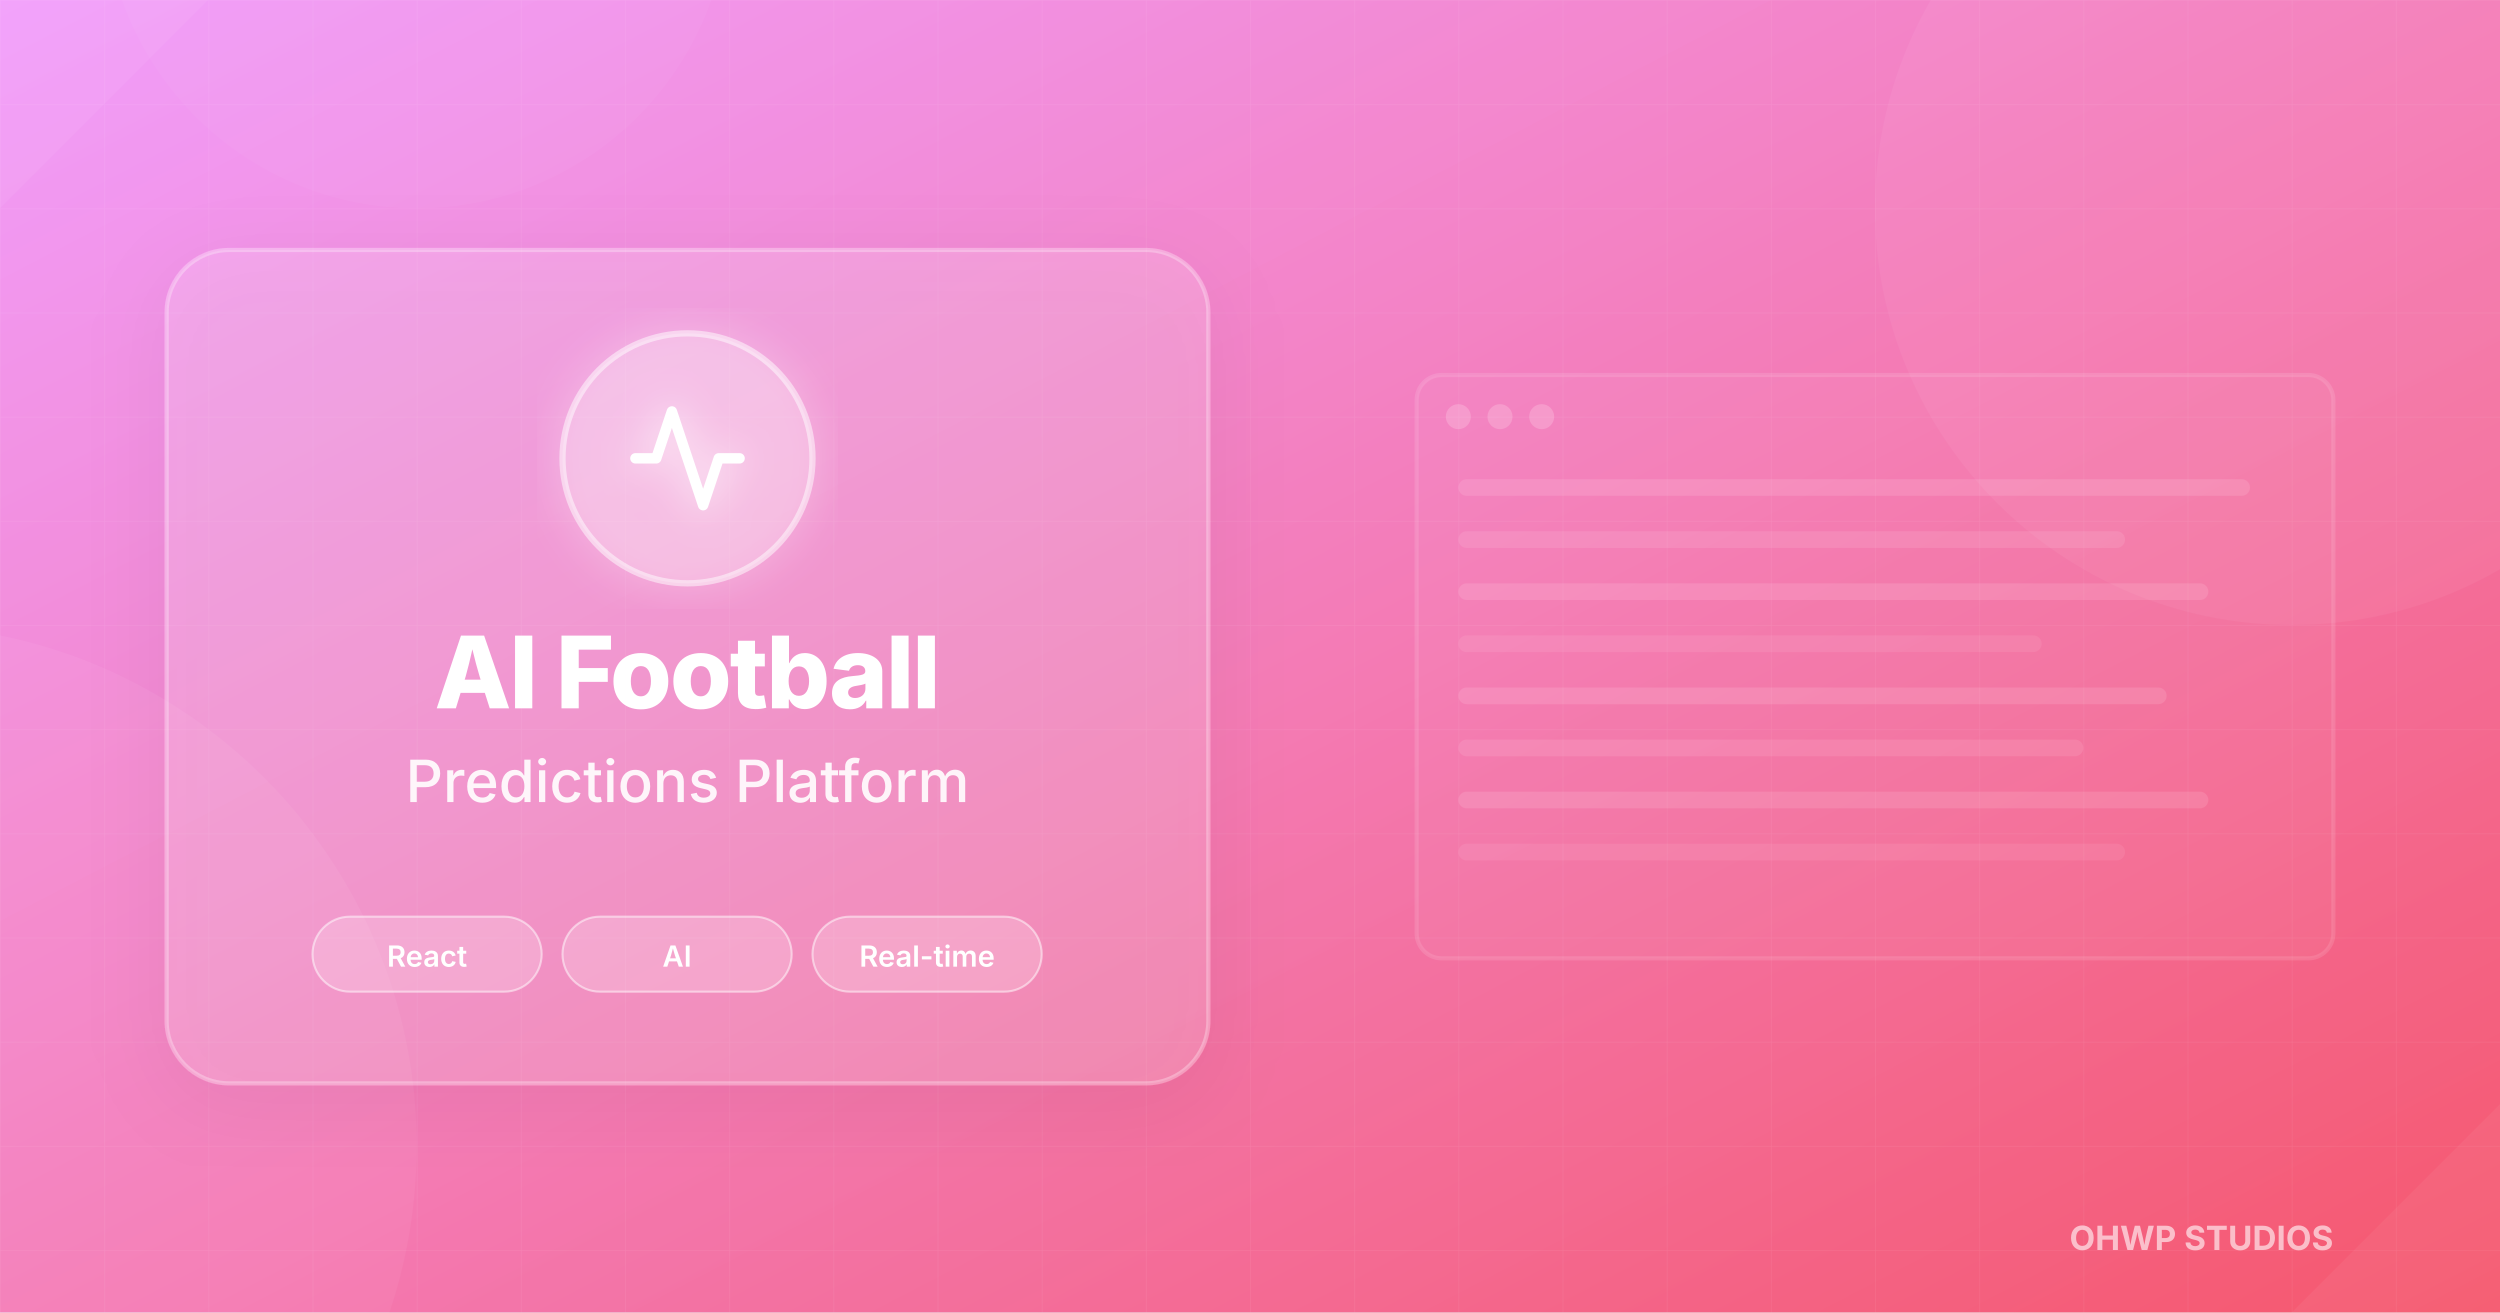
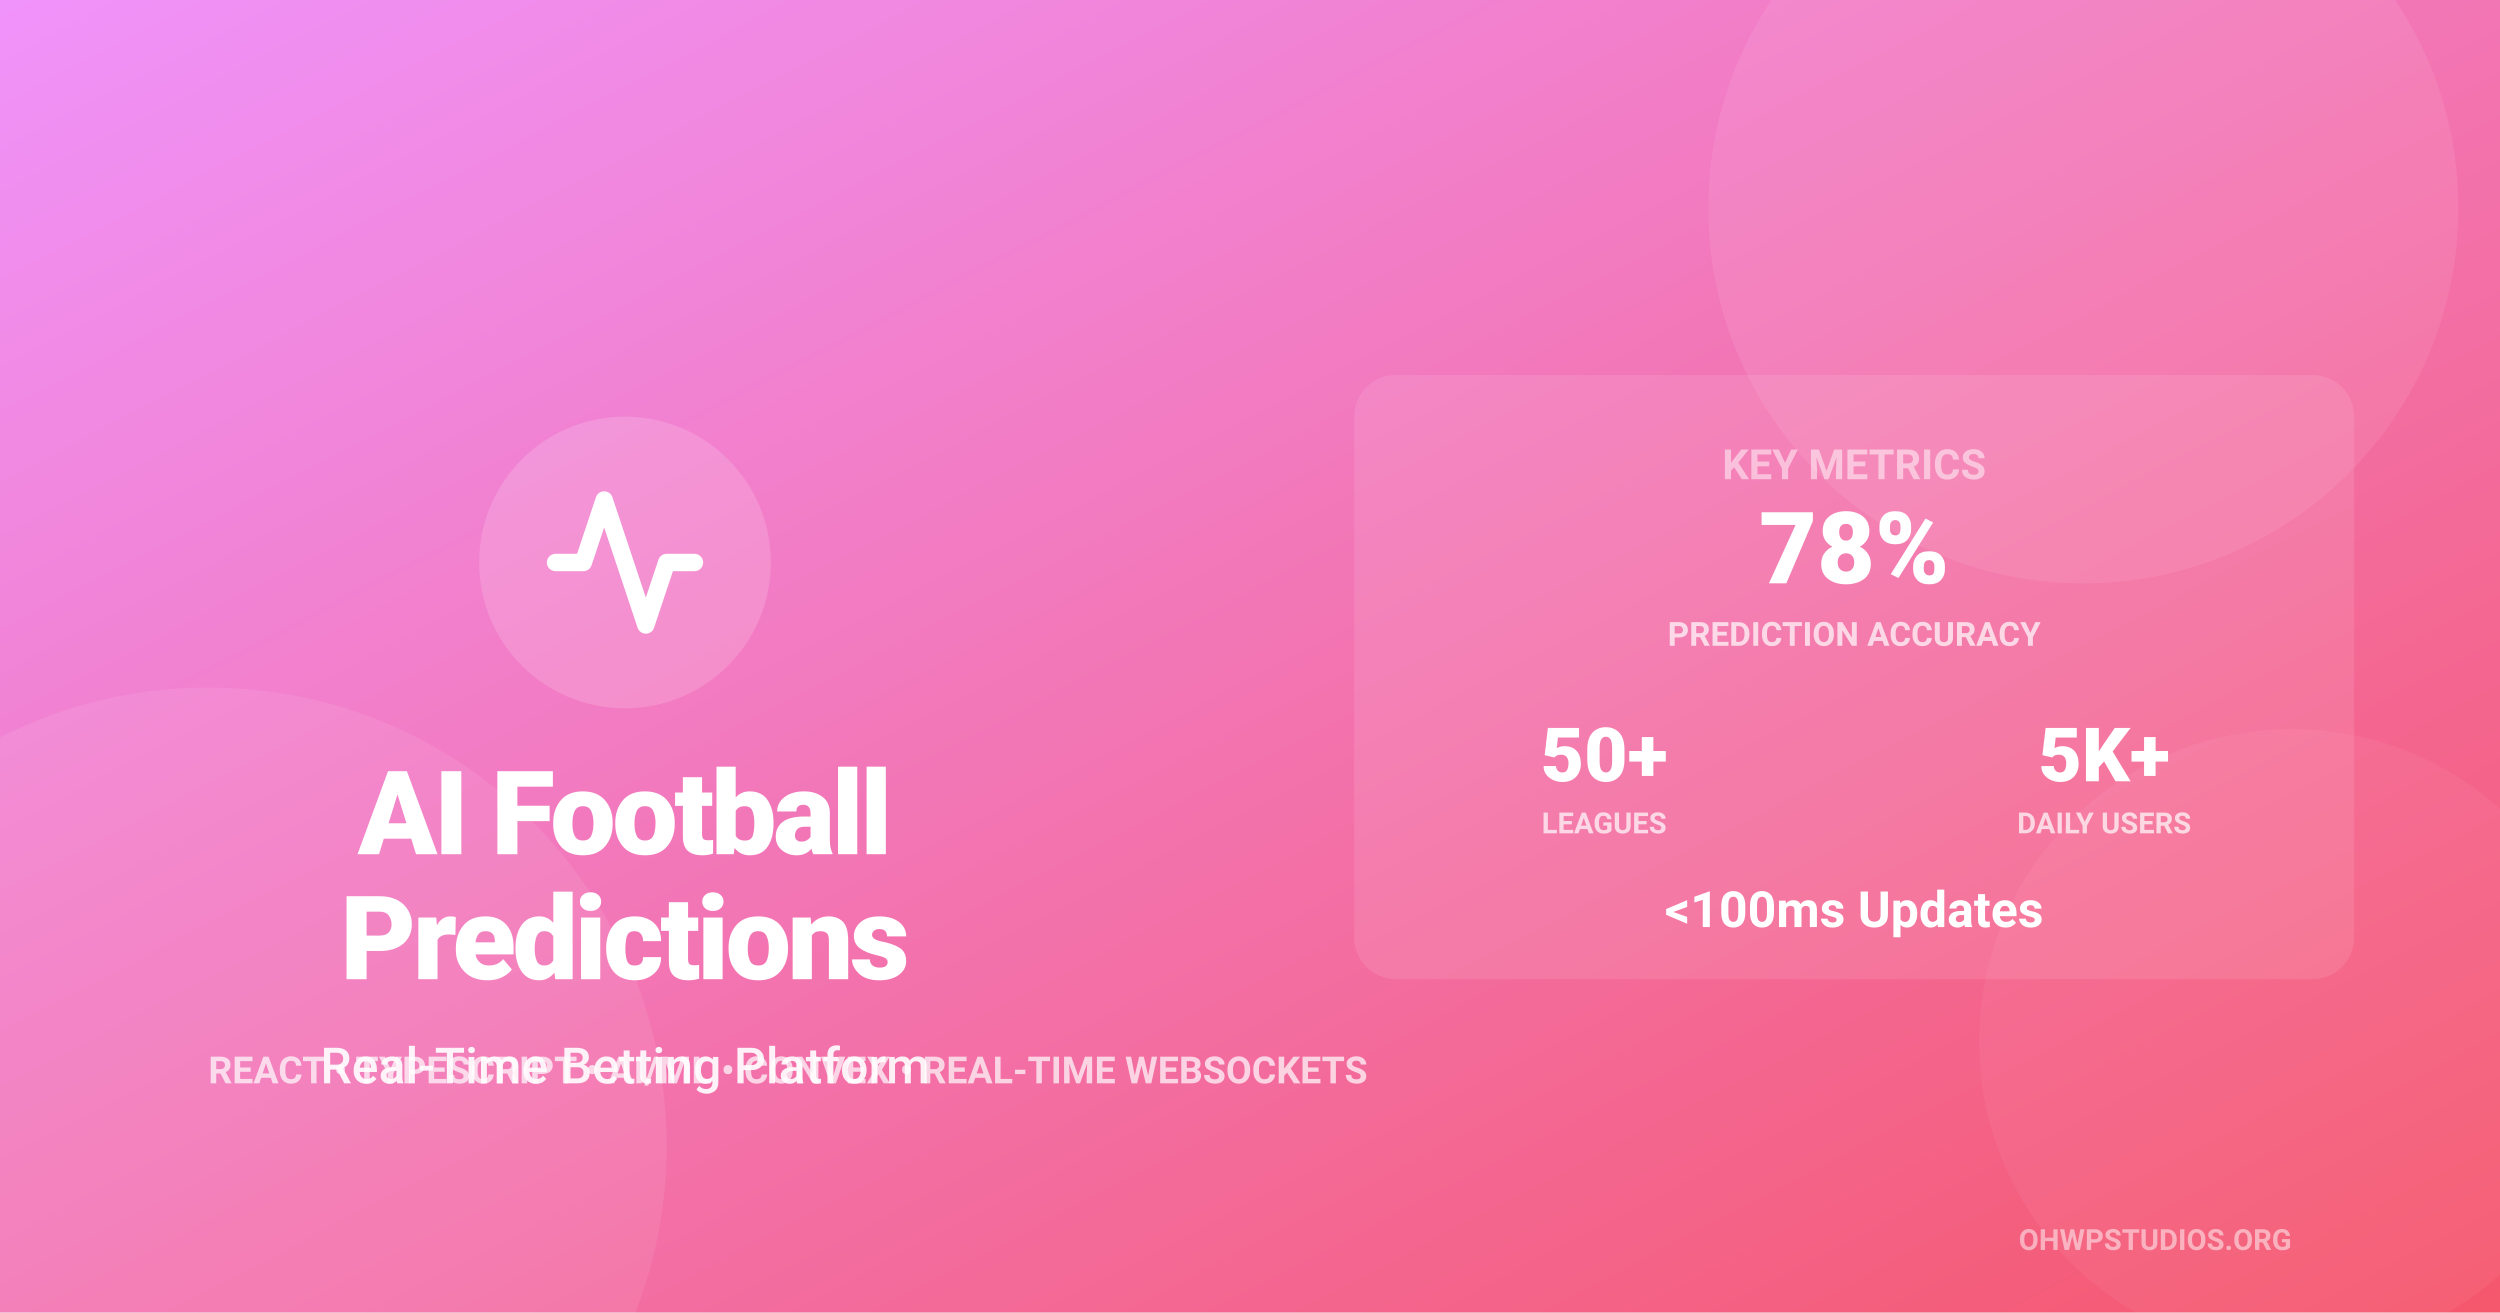
<svg xmlns="http://www.w3.org/2000/svg" width="1200" height="630" viewBox="0 0 1200 630">
  <defs>
-     <linearGradient id="bg-ai-football-predictions-platform" x1="0%" y1="0%" x2="100%" y2="100%">
+     <linearGradient id="bg" x1="0%" y1="0%" x2="100%" y2="100%">
      <stop offset="0%" style="stop-color:#f093fb;stop-opacity:1" />
      <stop offset="100%" style="stop-color:#f5576c;stop-opacity:1" />
    </linearGradient>
-     <linearGradient id="overlay-ai-football-predictions-platform" x1="0%" y1="0%" x2="100%" y2="100%">
-       <stop offset="0%" style="stop-color:#ffffff;stop-opacity:0.1" />
-       <stop offset="100%" style="stop-color:#ffffff;stop-opacity:0" />
-     </linearGradient>
-     <filter id="glow">
-       <feGaussianBlur stdDeviation="10" result="coloredBlur" />
-       <feMerge>
-         <feMergeNode in="coloredBlur" />
-         <feMergeNode in="SourceGraphic" />
-       </feMerge>
-     </filter>
-     <filter id="shadow">
-       <feDropShadow dx="0" dy="10" stdDeviation="20" flood-opacity="0.3" />
-     </filter>
  </defs>
-   <rect width="1200" height="630" fill="url(#bg-ai-football-predictions-platform)" />
-   <rect width="1200" height="630" fill="url(#overlay-ai-football-predictions-platform)" />
-   <circle cx="1100" cy="100" r="200" fill="white" opacity="0.05" />
-   <circle cx="-50" cy="550" r="250" fill="white" opacity="0.05" />
-   <circle cx="200" cy="-50" r="150" fill="white" opacity="0.03" />
-   <defs>
-     <pattern id="grid-ai-football-predictions-platform" width="50" height="50" patternUnits="userSpaceOnUse">
-       <path d="M 50 0 L 0 0 0 50" fill="none" stroke="white" stroke-width="0.5" opacity="0.1" />
-     </pattern>
-   </defs>
-   <rect width="1200" height="630" fill="url(#grid-ai-football-predictions-platform)" />
-   <g filter="url(#shadow)">
-     <rect x="80" y="120" width="500" height="400" rx="30" fill="white" opacity="0.15" />
-     <rect x="80" y="120" width="500" height="400" rx="30" fill="none" stroke="white" stroke-width="2" opacity="0.3" />
-   </g>
-   <g filter="url(#glow)">
-     <circle cx="330" cy="220" r="60" fill="white" opacity="0.2" />
-     <circle cx="330" cy="220" r="60" fill="none" stroke="white" stroke-width="3" opacity="0.5" />
-     <svg x="300" y="190" width="60" height="60" viewBox="0 0 24 24" fill="none" stroke="white" stroke-width="2" stroke-linecap="round" stroke-linejoin="round">
+   <rect width="1200" height="630" fill="url(#bg)" />
+   <circle cx="1000" cy="100" r="180" fill="white" opacity="0.08" />
+   <circle cx="100" cy="550" r="220" fill="white" opacity="0.08" />
+   <circle cx="1100" cy="500" r="150" fill="white" opacity="0.05" />
+   <g transform="translate(100, 150)">
+     <circle cx="200" cy="120" r="70" fill="white" opacity="0.15" />
+     <svg x="160" y="80" width="80" height="80" viewBox="0 0 24 24" fill="none" stroke="white" stroke-width="2.5" stroke-linecap="round" stroke-linejoin="round">
      <polyline points="22 12 18 12 15 21 9 3 6 12 2 12" />
    </svg>
+     <text x="200" y="260" font-family="-apple-system, BlinkMacSystemFont, 'Segoe UI', Roboto, sans-serif" font-size="56" font-weight="800" fill="white" text-anchor="middle" letter-spacing="-0.03em">
+       AI Football
+     </text>
+     <text x="200" y="320" font-family="-apple-system, BlinkMacSystemFont, 'Segoe UI', Roboto, sans-serif" font-size="56" font-weight="800" fill="white" text-anchor="middle" letter-spacing="-0.03em">
+       Predictions
+     </text>
+     <text x="200" y="370" font-family="-apple-system, BlinkMacSystemFont, 'Segoe UI', Roboto, sans-serif" font-size="24" font-weight="500" fill="white" opacity="0.9" text-anchor="middle">
+       Real-Time Betting Platform
+     </text>
  </g>
-   <text x="330" y="340" font-family="Inter, -apple-system, BlinkMacSystemFont, sans-serif" font-size="48" font-weight="800" fill="white" text-anchor="middle" letter-spacing="-0.02em">
-     AI Football
+   <g transform="translate(650, 180)">
+     <rect x="0" y="0" width="480" height="290" rx="20" fill="white" opacity="0.1" />
+     <text x="240" y="50" font-family="-apple-system, BlinkMacSystemFont, 'Segoe UI', Roboto, sans-serif" font-size="20" font-weight="700" fill="white" opacity="0.5" text-anchor="middle">
+       KEY METRICS
+     </text>
+     <text x="240" y="100" font-family="-apple-system, BlinkMacSystemFont, 'Segoe UI', Roboto, sans-serif" font-size="48" font-weight="800" fill="white" text-anchor="middle">
+       78%
+     </text>
+     <text x="240" y="130" font-family="-apple-system, BlinkMacSystemFont, 'Segoe UI', Roboto, sans-serif" font-size="16" font-weight="600" fill="white" opacity="0.7" text-anchor="middle">
+       PREDICTION ACCURACY
+     </text>
+     <text x="120" y="195" font-family="-apple-system, BlinkMacSystemFont, 'Segoe UI', Roboto, sans-serif" font-size="36" font-weight="800" fill="white" text-anchor="middle">
+       50+
+     </text>
+     <text x="120" y="220" font-family="-apple-system, BlinkMacSystemFont, 'Segoe UI', Roboto, sans-serif" font-size="14" font-weight="600" fill="white" opacity="0.7" text-anchor="middle">
+       LEAGUES
+     </text>
+     <text x="360" y="195" font-family="-apple-system, BlinkMacSystemFont, 'Segoe UI', Roboto, sans-serif" font-size="36" font-weight="800" fill="white" text-anchor="middle">
+       5K+
+     </text>
+     <text x="360" y="220" font-family="-apple-system, BlinkMacSystemFont, 'Segoe UI', Roboto, sans-serif" font-size="14" font-weight="600" fill="white" opacity="0.7" text-anchor="middle">
+       DAILY USERS
+     </text>
+     <text x="240" y="265" font-family="-apple-system, BlinkMacSystemFont, 'Segoe UI', Roboto, sans-serif" font-size="24" font-weight="700" fill="white" text-anchor="middle">
+       &lt;100ms Updates
+     </text>
+   </g>
+   <g transform="translate(100, 520)">
+     <text x="0" y="0" font-family="-apple-system, BlinkMacSystemFont, 'Segoe UI', Roboto, sans-serif" font-size="18" font-weight="600" fill="white" opacity="0.7">
+       REACT  •  TYPESCRIPT  •  AI/ML  •  CONVEX  •  REAL-TIME WEBSOCKETS
+     </text>
+   </g>
+   <text x="1100" y="600" font-family="-apple-system, BlinkMacSystemFont, 'Segoe UI', Roboto, sans-serif" font-size="14" font-weight="700" fill="white" opacity="0.5" text-anchor="end">
+     OHWPSTUDIOS.ORG
  </text>
-   <text x="330" y="385" font-family="Inter, -apple-system, BlinkMacSystemFont, sans-serif" font-size="28" font-weight="500" fill="white" opacity="0.9" text-anchor="middle">
-     Predictions Platform
-   </text>
-   <g transform="translate(150, 440)">
-     <g transform="translate(0, 0)">
-       <rect x="0" y="0" width="110" height="36" rx="18" fill="white" opacity="0.2" />
-       <rect x="0" y="0" width="110" height="36" rx="18" fill="none" stroke="white" stroke-width="1" opacity="0.5" />
-       <text x="55" y="24" font-family="Inter, sans-serif" font-size="14" font-weight="600" fill="white" text-anchor="middle">
-           React
-         </text>
-     </g>
-     <g transform="translate(120, 0)">
-       <rect x="0" y="0" width="110" height="36" rx="18" fill="white" opacity="0.2" />
-       <rect x="0" y="0" width="110" height="36" rx="18" fill="none" stroke="white" stroke-width="1" opacity="0.5" />
-       <text x="55" y="24" font-family="Inter, sans-serif" font-size="14" font-weight="600" fill="white" text-anchor="middle">
-           AI
-         </text>
-     </g>
-     <g transform="translate(240, 0)">
-       <rect x="0" y="0" width="110" height="36" rx="18" fill="white" opacity="0.2" />
-       <rect x="0" y="0" width="110" height="36" rx="18" fill="none" stroke="white" stroke-width="1" opacity="0.5" />
-       <text x="55" y="24" font-family="Inter, sans-serif" font-size="14" font-weight="600" fill="white" text-anchor="middle">
-           Real-time
-         </text>
-     </g>
-   </g>
-   <g opacity="0.4">
-     <rect x="680" y="180" width="440" height="280" rx="12" fill="white" opacity="0.1" />
-     <rect x="680" y="180" width="440" height="280" rx="12" fill="none" stroke="white" stroke-width="2" opacity="0.3" />
-     <circle cx="700" cy="200" r="6" fill="white" opacity="0.5" />
-     <circle cx="720" cy="200" r="6" fill="white" opacity="0.5" />
-     <circle cx="740" cy="200" r="6" fill="white" opacity="0.5" />
-     <rect x="700" y="230" width="380" height="8" rx="4" fill="white" opacity="0.3" />
-     <rect x="700" y="255" width="320" height="8" rx="4" fill="white" opacity="0.25" />
-     <rect x="700" y="280" width="360" height="8" rx="4" fill="white" opacity="0.3" />
-     <rect x="700" y="305" width="280" height="8" rx="4" fill="white" opacity="0.2" />
-     <rect x="700" y="330" width="340" height="8" rx="4" fill="white" opacity="0.3" />
-     <rect x="700" y="355" width="300" height="8" rx="4" fill="white" opacity="0.25" />
-     <rect x="700" y="380" width="360" height="8" rx="4" fill="white" opacity="0.3" />
-     <rect x="700" y="405" width="320" height="8" rx="4" fill="white" opacity="0.2" />
-   </g>
-   <text x="1120" y="600" font-family="Inter, sans-serif" font-size="16" font-weight="700" fill="white" opacity="0.6" text-anchor="end">
-     OHWP STUDIOS
-   </text>
-   <path d="M 0 0 L 100 0 L 0 100 Z" fill="white" opacity="0.05" />
-   <path d="M 1200 630 L 1100 630 L 1200 530 Z" fill="white" opacity="0.05" />
</svg>
